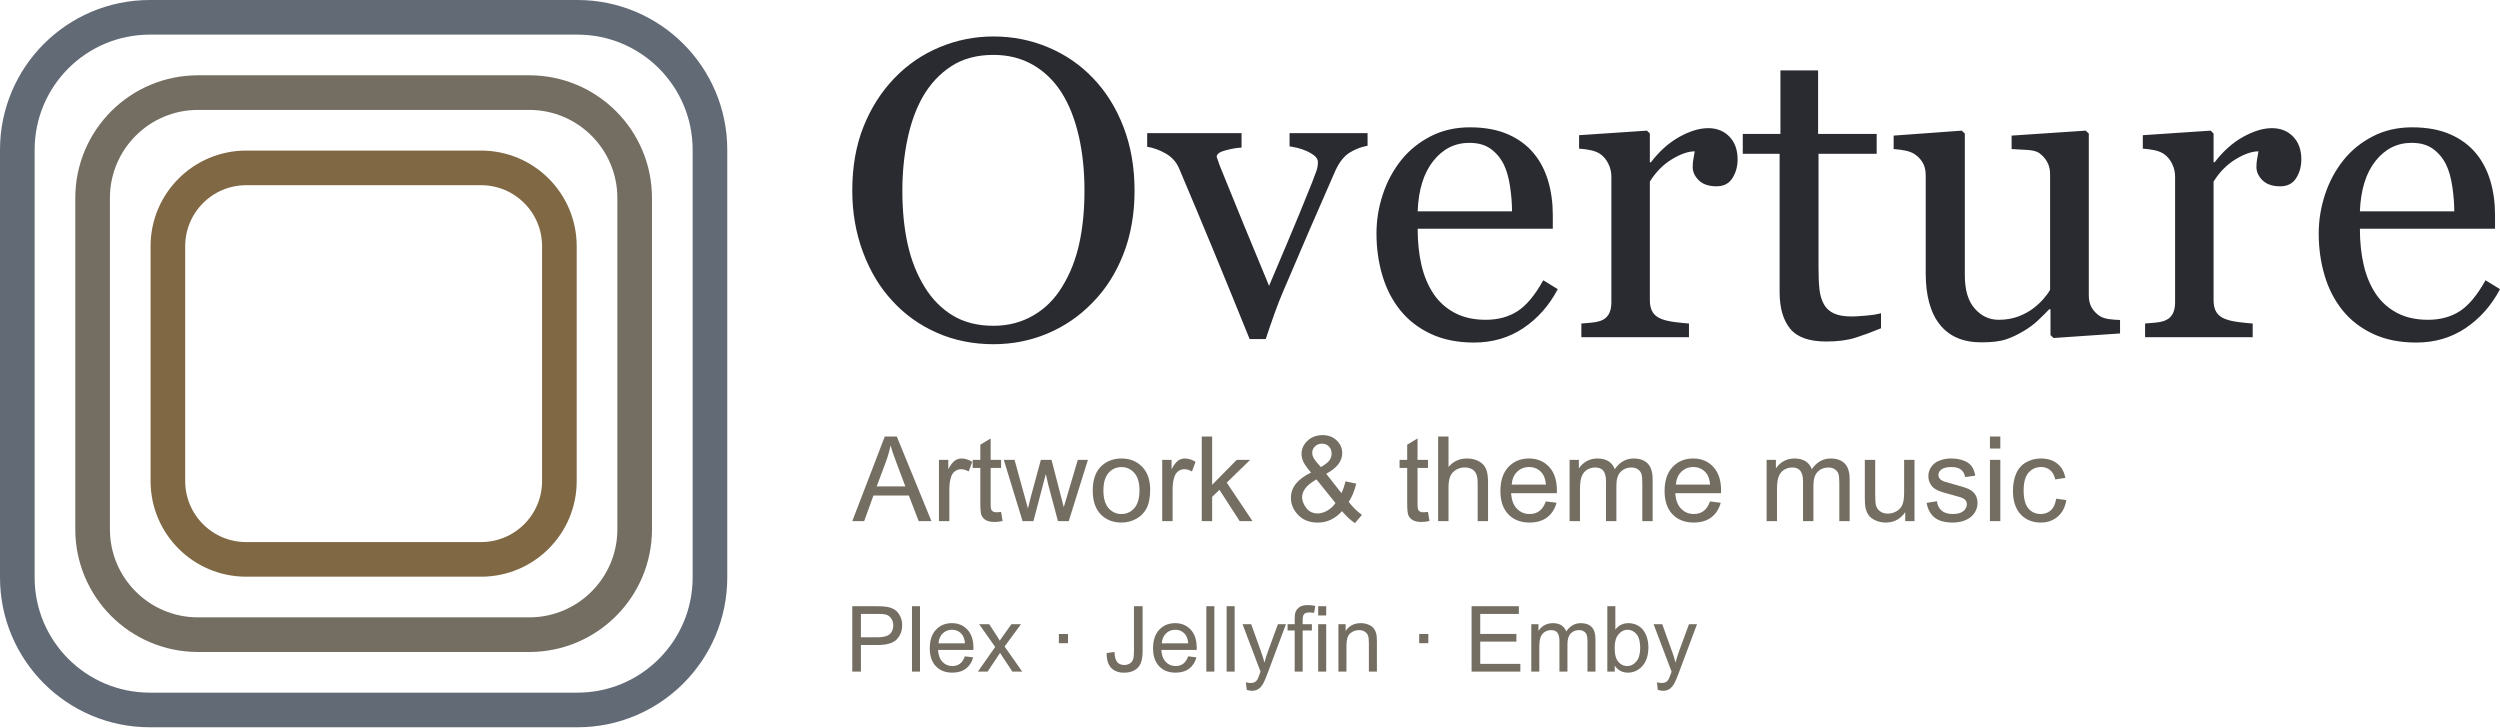
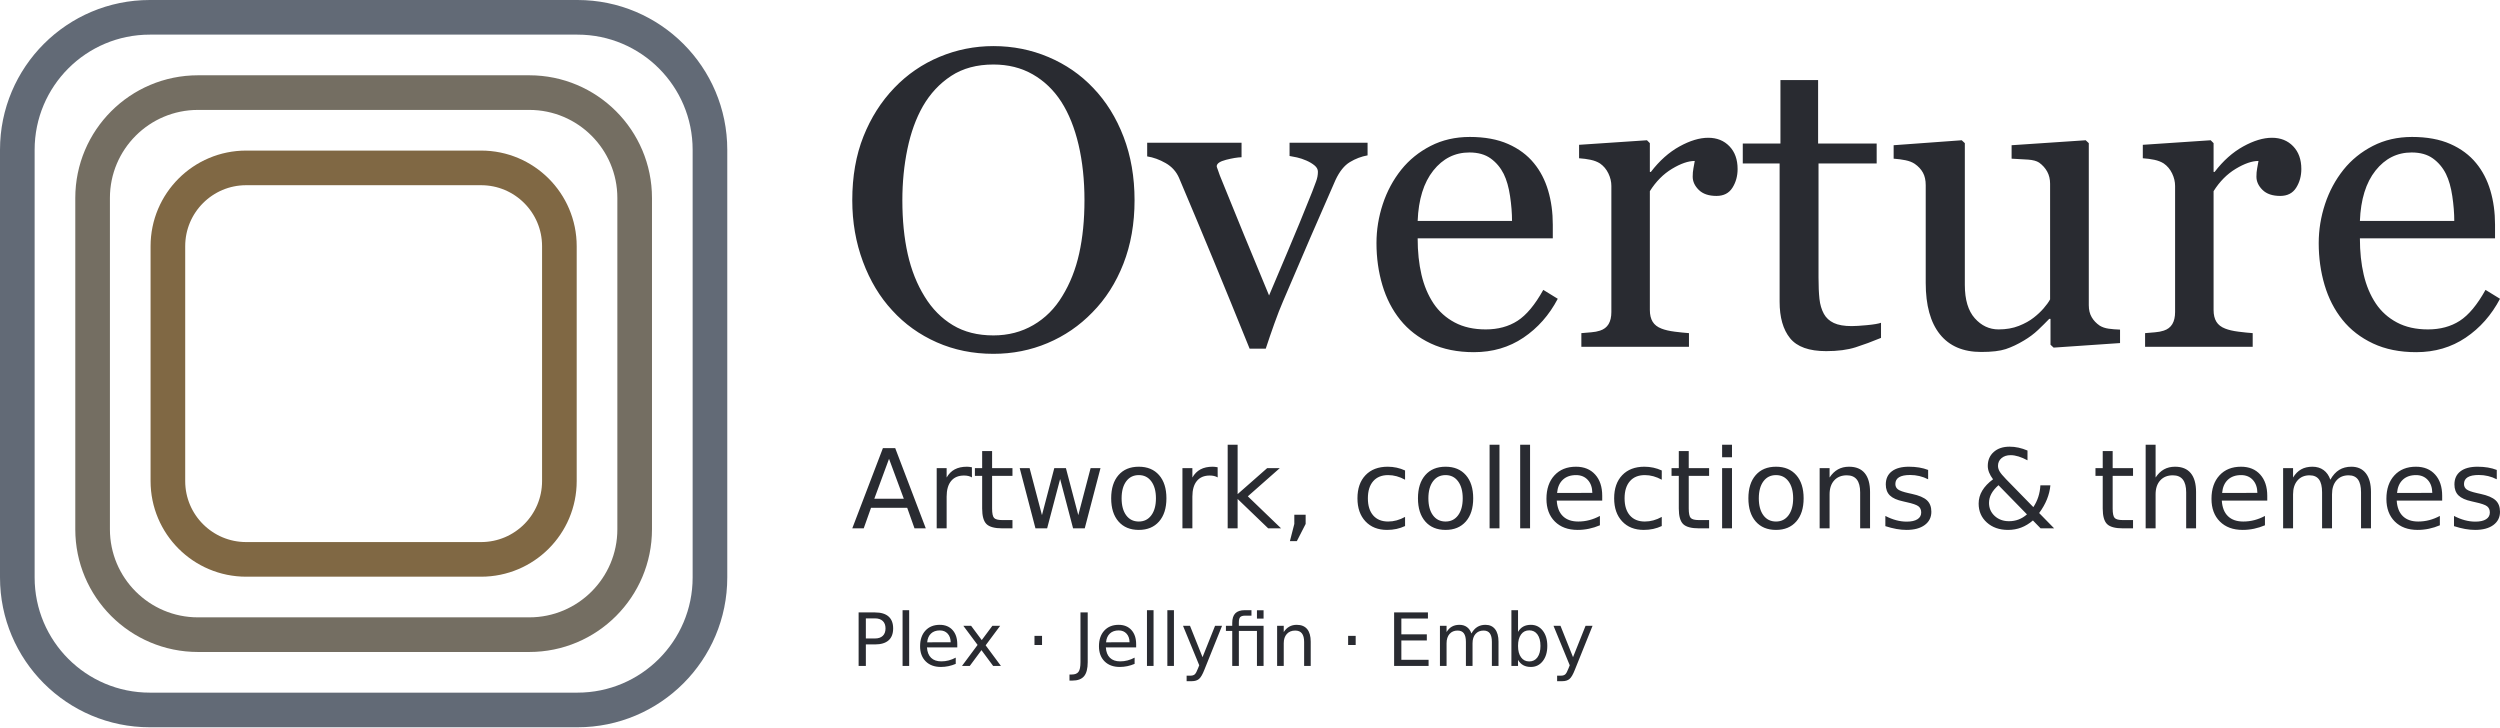
<svg xmlns="http://www.w3.org/2000/svg" width="880" height="256" viewBox="0 0 880 256">
-   <svg x="0" y="0" width="256" height="256" preserveAspectRatio="xMinYMid" viewBox="7.85 7.85 48.3 48.3">
-     <g fill="none" stroke-width="2.3">
-       <rect x="9" y="9" width="46" height="46" rx="8.8" stroke="#626a76" />
-       <rect x="14" y="14" width="36" height="36" rx="7" stroke="#746e62" />
-       <rect x="19" y="19" width="26" height="26" rx="5.2" stroke="#806844" />
+   <svg x="0" y="0" width="256" height="256" preserveAspectRatio="xMidYMid meet" viewBox="0 0 48.3 48.3">
+     <g transform="translate(24.15 24.15)" fill="none" stroke-width="2.3" stroke-linejoin="round" shape-rendering="geometricPrecision">
+       <rect x="-23" y="-23" width="46" height="46" rx="8.8" stroke="#626a76" />
+       <rect x="-18" y="-18" width="36" height="36" rx="7" stroke="#746e62" />
+       <rect x="-13" y="-13" width="26" height="26" rx="5.2" stroke="#806844" />
    </g>
  </svg>
-   <svg x="300" y="12.839" width="580" height="108.322" preserveAspectRatio="xMinYMid" viewBox="5.859 53.579 583.154 108.911">
+   <svg x="300" y="16.225" width="580" height="108.322" preserveAspectRatio="xMidYMid meet" viewBox="5.859 53.579 583.154 108.911">
    <path fill="#292b31" stroke="none" d="M 91.113 68.374 Q 97.998 75.552 101.88 85.696 Q 105.762 95.84 105.762 108.145 Q 105.762 120.522 101.807 130.63 Q 97.852 140.737 90.82 147.842 Q 84.009 154.873 75 158.682 Q 65.991 162.49 55.811 162.49 Q 44.971 162.49 35.779 158.425 Q 26.587 154.36 19.995 147.109 Q 13.403 140.005 9.631 129.861 Q 5.859 119.717 5.859 108.145 Q 5.859 95.474 9.814 85.549 Q 13.77 75.625 20.728 68.374 Q 27.612 61.196 36.731 57.388 Q 45.85 53.579 55.811 53.579 Q 66.138 53.579 75.293 57.461 Q 84.448 61.343 91.113 68.374 Z M 80.2 142.056 Q 84.302 135.391 86.169 126.968 Q 88.037 118.545 88.037 108.145 Q 88.037 97.451 85.95 88.516 Q 83.862 79.58 79.834 73.281 Q 75.806 67.056 69.727 63.577 Q 63.647 60.098 55.811 60.098 Q 47.021 60.098 40.869 64.126 Q 34.717 68.154 30.835 74.893 Q 27.173 81.338 25.378 89.98 Q 23.584 98.623 23.584 108.145 Q 23.584 118.691 25.488 127.188 Q 27.393 135.684 31.494 142.275 Q 35.449 148.721 41.455 152.346 Q 47.461 155.972 55.811 155.972 Q 63.647 155.972 69.946 152.31 Q 76.245 148.647 80.2 142.056 Z M 188.232 92.251 Q 184.937 92.837 181.97 94.631 Q 179.004 96.426 176.88 100.967 Q 172.559 110.781 167.944 121.438 Q 163.33 132.095 158.35 143.813 Q 156.885 147.183 155.237 151.797 Q 153.589 156.411 152.197 160.659 L 146.484 160.659 Q 139.526 143.447 133.667 129.275 Q 127.808 115.103 121.509 100.234 Q 120.044 96.865 116.785 94.998 Q 113.525 93.13 110.229 92.617 L 110.229 87.783 L 143.628 87.783 L 143.628 92.91 Q 141.431 92.983 138.135 93.826 Q 134.839 94.668 134.839 96.133 Q 134.839 96.353 135.205 97.268 Q 135.571 98.184 135.938 99.355 Q 138.94 106.826 144.434 120.229 Q 149.927 133.633 153.369 141.836 Q 156.006 135.537 159.998 126.162 Q 163.989 116.787 168.604 105.215 Q 169.336 103.237 169.995 101.516 Q 170.654 99.795 170.654 98.037 Q 170.654 96.792 169.446 95.803 Q 168.237 94.814 166.553 94.082 Q 164.868 93.35 163.257 92.983 Q 161.646 92.617 160.62 92.471 L 160.62 87.783 L 188.232 87.783 L 188.232 92.251 Z M 255.542 143.008 Q 251.001 151.65 243.384 156.777 Q 235.767 161.904 225.879 161.904 Q 217.163 161.904 210.608 158.828 Q 204.053 155.752 199.805 150.479 Q 195.557 145.205 193.469 138.174 Q 191.382 131.143 191.382 123.306 Q 191.382 116.274 193.616 109.5 Q 195.85 102.725 200.171 97.305 Q 204.346 92.104 210.535 88.918 Q 216.724 85.732 224.414 85.732 Q 232.324 85.732 237.964 88.223 Q 243.604 90.713 247.119 95.034 Q 250.488 99.136 252.136 104.702 Q 253.784 110.269 253.784 116.787 L 253.784 121.621 L 205.957 121.621 Q 205.957 128.726 207.312 134.512 Q 208.667 140.298 211.597 144.692 Q 214.453 148.94 219.067 151.394 Q 223.682 153.848 230.054 153.848 Q 236.572 153.848 241.296 150.808 Q 246.021 147.769 250.415 139.858 L 255.542 143.008 Z M 239.355 115.469 Q 239.355 111.367 238.66 106.68 Q 237.964 101.992 236.426 98.843 Q 234.741 95.474 231.812 93.35 Q 228.882 91.226 224.268 91.226 Q 216.577 91.226 211.487 97.634 Q 206.396 104.043 205.957 115.469 L 239.355 115.469 Z M 319.189 97.085 Q 319.189 100.82 317.358 103.713 Q 315.527 106.606 311.719 106.606 Q 307.617 106.606 305.457 104.482 Q 303.296 102.358 303.296 99.795 Q 303.296 98.184 303.552 96.865 Q 303.809 95.547 304.028 94.229 Q 300.586 94.229 295.972 97.012 Q 291.357 99.795 288.135 104.922 L 288.135 146.963 Q 288.135 149.526 289.124 151.138 Q 290.112 152.749 292.236 153.555 Q 294.067 154.287 296.96 154.653 Q 299.854 155.02 301.978 155.166 L 301.978 160 L 263.892 160 L 263.892 155.166 Q 265.576 155.02 267.371 154.873 Q 269.165 154.727 270.483 154.287 Q 272.534 153.628 273.523 151.98 Q 274.512 150.332 274.512 147.695 L 274.512 103.091 Q 274.512 100.82 273.45 98.623 Q 272.388 96.426 270.483 95.107 Q 269.092 94.229 267.188 93.826 Q 265.283 93.423 263.086 93.276 L 263.086 88.516 L 287.109 86.904 L 288.135 87.93 L 288.135 98.11 L 288.501 98.11 Q 293.042 92.178 298.608 89.102 Q 304.175 86.025 308.789 86.025 Q 313.403 86.025 316.296 89.028 Q 319.189 92.031 319.189 97.085 Z M 369.946 156.851 Q 365.186 158.828 360.938 160.183 Q 356.689 161.538 350.537 161.538 Q 341.455 161.538 337.756 156.96 Q 334.058 152.383 334.058 144.033 L 334.058 95.107 L 321.021 95.107 L 321.021 88.076 L 334.351 88.076 L 334.351 65.591 L 347.681 65.591 L 347.681 88.076 L 368.408 88.076 L 368.408 95.107 L 347.827 95.107 L 347.827 135.464 Q 347.827 140.005 348.157 143.044 Q 348.486 146.084 349.731 148.354 Q 350.903 150.479 353.247 151.577 Q 355.591 152.676 359.546 152.676 Q 361.377 152.676 364.929 152.346 Q 368.481 152.017 369.946 151.504 L 369.946 156.851 Z M 454.541 158.682 L 431.03 160.293 L 429.932 159.268 L 429.932 150.112 L 429.492 150.112 Q 427.734 151.943 425.537 154.031 Q 423.34 156.118 420.483 157.803 Q 417.188 159.78 414.111 160.806 Q 411.035 161.831 405.396 161.831 Q 395.801 161.831 390.784 155.569 Q 385.767 149.307 385.767 137.368 L 385.767 102.798 Q 385.767 100.161 384.778 98.367 Q 383.789 96.572 381.885 95.254 Q 380.566 94.375 378.589 93.972 Q 376.611 93.569 374.414 93.423 L 374.414 88.662 L 398.511 86.904 L 399.609 87.93 L 399.609 138.101 Q 399.609 145.938 403.125 149.893 Q 406.641 153.848 411.548 153.848 Q 415.576 153.848 418.726 152.603 Q 421.875 151.357 423.999 149.673 Q 425.977 148.135 427.478 146.414 Q 428.979 144.692 429.785 143.228 L 429.785 102.285 Q 429.785 99.868 428.76 98 Q 427.734 96.133 425.903 94.814 Q 424.585 93.936 421.985 93.752 Q 419.385 93.569 416.162 93.423 L 416.162 88.662 L 442.383 86.904 L 443.481 87.93 L 443.481 145.278 Q 443.481 147.769 444.507 149.526 Q 445.532 151.284 447.363 152.529 Q 448.682 153.335 450.513 153.591 Q 452.344 153.848 454.541 153.921 L 454.541 158.682 Z M 518.701 97.085 Q 518.701 100.82 516.87 103.713 Q 515.039 106.606 511.231 106.606 Q 507.129 106.606 504.968 104.482 Q 502.808 102.358 502.808 99.795 Q 502.808 98.184 503.064 96.865 Q 503.32 95.547 503.54 94.229 Q 500.098 94.229 495.483 97.012 Q 490.869 99.795 487.646 104.922 L 487.646 146.963 Q 487.646 149.526 488.635 151.138 Q 489.624 152.749 491.748 153.555 Q 493.579 154.287 496.472 154.653 Q 499.365 155.02 501.489 155.166 L 501.489 160 L 463.403 160 L 463.403 155.166 Q 465.088 155.02 466.882 154.873 Q 468.677 154.727 469.995 154.287 Q 472.046 153.628 473.035 151.98 Q 474.023 150.332 474.023 147.695 L 474.023 103.091 Q 474.023 100.82 472.961 98.623 Q 471.899 96.426 469.995 95.107 Q 468.604 94.229 466.699 93.826 Q 464.795 93.423 462.598 93.276 L 462.598 88.516 L 486.621 86.904 L 487.646 87.93 L 487.646 98.11 L 488.013 98.11 Q 492.554 92.178 498.12 89.102 Q 503.687 86.025 508.301 86.025 Q 512.915 86.025 515.808 89.028 Q 518.701 92.031 518.701 97.085 Z M 589.014 143.008 Q 584.473 151.65 576.855 156.777 Q 569.238 161.904 559.351 161.904 Q 550.635 161.904 544.08 158.828 Q 537.524 155.752 533.276 150.479 Q 529.028 145.205 526.941 138.174 Q 524.854 131.143 524.854 123.306 Q 524.854 116.274 527.087 109.5 Q 529.321 102.725 533.643 97.305 Q 537.817 92.104 544.006 88.918 Q 550.195 85.732 557.886 85.732 Q 565.796 85.732 571.436 88.223 Q 577.075 90.713 580.591 95.034 Q 583.96 99.136 585.608 104.702 Q 587.256 110.269 587.256 116.787 L 587.256 121.621 L 539.429 121.621 Q 539.429 128.726 540.784 134.512 Q 542.139 140.298 545.068 144.692 Q 547.925 148.94 552.539 151.394 Q 557.153 153.848 563.525 153.848 Q 570.044 153.848 574.768 150.808 Q 579.492 147.769 583.887 139.858 L 589.014 143.008 Z M 572.827 115.469 Q 572.827 111.367 572.131 106.68 Q 571.436 101.992 569.897 98.843 Q 568.213 95.474 565.283 93.35 Q 562.354 91.226 557.739 91.226 Q 550.049 91.226 544.958 97.634 Q 539.868 104.043 539.429 115.469 L 572.827 115.469 Z" />
  </svg>
-   <svg x="300" y="153.161" width="580" height="90" preserveAspectRatio="xMinYMid" viewBox="-0.064 15.967 451.988 95.188">
-     <path fill="#746e62" stroke="none" d="M -0.064 48 L 12.031 16.504 L 16.521 16.504 L 29.412 48 L 24.664 48 L 20.99 38.461 L 7.82 38.461 L 4.361 48 L -0.064 48 Z M 9.023 35.066 L 19.701 35.066 L 16.414 26.344 Q 14.91 22.369 14.18 19.812 Q 13.578 22.842 12.482 25.828 L 9.023 35.066 Z M 32.205 48 L 32.205 25.184 L 35.686 25.184 L 35.686 28.643 Q 37.018 26.215 38.146 25.441 Q 39.273 24.668 40.627 24.668 Q 42.582 24.668 44.602 25.914 L 43.27 29.502 Q 41.852 28.664 40.434 28.664 Q 39.166 28.664 38.156 29.427 Q 37.146 30.189 36.717 31.543 Q 36.072 33.605 36.072 36.055 L 36.072 48 L 32.205 48 Z M 55.344 44.541 L 55.902 47.957 Q 54.27 48.301 52.98 48.301 Q 50.875 48.301 49.715 47.635 Q 48.555 46.969 48.082 45.884 Q 47.609 44.799 47.609 41.318 L 47.609 28.191 L 44.773 28.191 L 44.773 25.184 L 47.609 25.184 L 47.609 19.533 L 51.455 17.213 L 51.455 25.184 L 55.344 25.184 L 55.344 28.191 L 51.455 28.191 L 51.455 41.533 Q 51.455 43.188 51.659 43.66 Q 51.863 44.133 52.325 44.412 Q 52.787 44.691 53.646 44.691 Q 54.291 44.691 55.344 44.541 Z M 63.336 48 L 56.354 25.184 L 60.35 25.184 L 63.98 38.354 L 65.334 43.252 Q 65.42 42.887 66.516 38.547 L 70.146 25.184 L 74.121 25.184 L 77.537 38.418 L 78.676 42.779 L 79.986 38.375 L 83.896 25.184 L 87.656 25.184 L 80.523 48 L 76.506 48 L 72.875 34.336 L 71.994 30.447 L 67.375 48 L 63.336 48 Z M 89.461 36.592 Q 89.461 30.254 92.984 27.203 Q 95.928 24.668 100.16 24.668 Q 104.865 24.668 107.852 27.751 Q 110.838 30.834 110.838 36.27 Q 110.838 40.674 109.517 43.198 Q 108.195 45.723 105.671 47.119 Q 103.146 48.516 100.16 48.516 Q 95.369 48.516 92.415 45.443 Q 89.461 42.371 89.461 36.592 Z M 93.436 36.592 Q 93.436 40.975 95.348 43.155 Q 97.26 45.336 100.16 45.336 Q 103.039 45.336 104.951 43.145 Q 106.863 40.953 106.863 36.463 Q 106.863 32.23 104.94 30.05 Q 103.018 27.869 100.16 27.869 Q 97.26 27.869 95.348 30.039 Q 93.436 32.209 93.436 36.592 Z M 115.328 48 L 115.328 25.184 L 118.809 25.184 L 118.809 28.643 Q 120.141 26.215 121.269 25.441 Q 122.396 24.668 123.75 24.668 Q 125.705 24.668 127.725 25.914 L 126.393 29.502 Q 124.975 28.664 123.557 28.664 Q 122.289 28.664 121.279 29.427 Q 120.27 30.189 119.84 31.543 Q 119.195 33.605 119.195 36.055 L 119.195 48 L 115.328 48 Z M 130.045 48 L 130.045 16.504 L 133.912 16.504 L 133.912 34.465 L 143.064 25.184 L 148.07 25.184 L 139.348 33.648 L 148.951 48 L 144.182 48 L 136.641 36.334 L 133.912 38.955 L 133.912 48 L 130.045 48 Z M 182.252 44.283 Q 180.34 46.41 178.084 47.474 Q 175.828 48.537 173.207 48.537 Q 168.373 48.537 165.537 45.271 Q 163.238 42.607 163.238 39.32 Q 163.238 36.398 165.118 34.046 Q 166.998 31.693 170.736 29.91 Q 168.609 27.461 167.9 25.936 Q 167.191 24.41 167.191 22.992 Q 167.191 20.156 169.415 18.062 Q 171.639 15.967 175.012 15.967 Q 178.234 15.967 180.286 17.943 Q 182.338 19.92 182.338 22.691 Q 182.338 27.182 176.387 30.361 L 182.037 37.559 Q 183.004 35.668 183.541 33.176 L 187.559 34.035 Q 186.527 38.16 184.766 40.824 Q 186.936 43.703 189.686 45.658 L 187.086 48.73 Q 184.744 47.227 182.252 44.283 Z M 174.389 27.869 Q 176.902 26.387 177.644 25.27 Q 178.385 24.152 178.385 22.799 Q 178.385 21.188 177.364 20.167 Q 176.344 19.146 174.818 19.146 Q 173.25 19.146 172.208 20.156 Q 171.166 21.166 171.166 22.627 Q 171.166 23.357 171.542 24.163 Q 171.918 24.969 172.67 25.871 L 174.389 27.869 Z M 179.824 41.232 L 172.734 32.445 Q 169.598 34.314 168.502 35.915 Q 167.406 37.516 167.406 39.084 Q 167.406 40.996 168.932 43.059 Q 170.457 45.121 173.25 45.121 Q 174.99 45.121 176.849 44.036 Q 178.707 42.951 179.824 41.232 Z M 214.264 44.541 L 214.822 47.957 Q 213.189 48.301 211.9 48.301 Q 209.795 48.301 208.635 47.635 Q 207.475 46.969 207.002 45.884 Q 206.529 44.799 206.529 41.318 L 206.529 28.191 L 203.693 28.191 L 203.693 25.184 L 206.529 25.184 L 206.529 19.533 L 210.375 17.213 L 210.375 25.184 L 214.264 25.184 L 214.264 28.191 L 210.375 28.191 L 210.375 41.533 Q 210.375 43.188 210.579 43.66 Q 210.783 44.133 211.245 44.412 Q 211.707 44.691 212.566 44.691 Q 213.211 44.691 214.264 44.541 Z M 218.045 48 L 218.045 16.504 L 221.912 16.504 L 221.912 27.805 Q 224.619 24.668 228.744 24.668 Q 231.279 24.668 233.148 25.667 Q 235.018 26.666 235.823 28.428 Q 236.629 30.189 236.629 33.541 L 236.629 48 L 232.762 48 L 232.762 33.541 Q 232.762 30.641 231.505 29.319 Q 230.248 27.998 227.949 27.998 Q 226.23 27.998 224.716 28.89 Q 223.201 29.781 222.557 31.307 Q 221.912 32.832 221.912 35.518 L 221.912 48 L 218.045 48 Z M 258.135 40.652 L 262.131 41.146 Q 261.186 44.648 258.629 46.582 Q 256.072 48.516 252.098 48.516 Q 247.092 48.516 244.159 45.433 Q 241.227 42.35 241.227 36.785 Q 241.227 31.027 244.191 27.848 Q 247.156 24.668 251.883 24.668 Q 256.459 24.668 259.359 27.783 Q 262.26 30.898 262.26 36.549 Q 262.26 36.893 262.238 37.58 L 245.223 37.58 Q 245.438 41.34 247.35 43.338 Q 249.262 45.336 252.119 45.336 Q 254.246 45.336 255.75 44.219 Q 257.254 43.102 258.135 40.652 Z M 245.438 34.4 L 258.178 34.4 Q 257.92 31.521 256.717 30.082 Q 254.869 27.848 251.926 27.848 Q 249.262 27.848 247.446 29.631 Q 245.631 31.414 245.438 34.4 Z M 266.986 48 L 266.986 25.184 L 270.445 25.184 L 270.445 28.385 Q 271.52 26.709 273.303 25.688 Q 275.086 24.668 277.363 24.668 Q 279.898 24.668 281.521 25.721 Q 283.143 26.773 283.809 28.664 Q 286.516 24.668 290.855 24.668 Q 294.25 24.668 296.076 26.548 Q 297.902 28.428 297.902 32.338 L 297.902 48 L 294.057 48 L 294.057 33.627 Q 294.057 31.307 293.681 30.286 Q 293.305 29.266 292.316 28.643 Q 291.328 28.02 289.996 28.02 Q 287.59 28.02 286 29.62 Q 284.41 31.221 284.41 34.744 L 284.41 48 L 280.543 48 L 280.543 33.176 Q 280.543 30.598 279.598 29.309 Q 278.652 28.02 276.504 28.02 Q 274.871 28.02 273.485 28.879 Q 272.1 29.738 271.477 31.393 Q 270.854 33.047 270.854 36.162 L 270.854 48 L 266.986 48 Z M 319.258 40.652 L 323.254 41.146 Q 322.309 44.648 319.752 46.582 Q 317.195 48.516 313.221 48.516 Q 308.215 48.516 305.282 45.433 Q 302.35 42.35 302.35 36.785 Q 302.35 31.027 305.314 27.848 Q 308.279 24.668 313.006 24.668 Q 317.582 24.668 320.482 27.783 Q 323.383 30.898 323.383 36.549 Q 323.383 36.893 323.361 37.58 L 306.346 37.58 Q 306.561 41.34 308.473 43.338 Q 310.385 45.336 313.242 45.336 Q 315.369 45.336 316.873 44.219 Q 318.377 43.102 319.258 40.652 Z M 306.561 34.4 L 319.301 34.4 Q 319.043 31.521 317.84 30.082 Q 315.992 27.848 313.049 27.848 Q 310.385 27.848 308.569 29.631 Q 306.754 31.414 306.561 34.4 Z M 340.334 48 L 340.334 25.184 L 343.793 25.184 L 343.793 28.385 Q 344.867 26.709 346.65 25.688 Q 348.434 24.668 350.711 24.668 Q 353.246 24.668 354.868 25.721 Q 356.49 26.773 357.156 28.664 Q 359.863 24.668 364.203 24.668 Q 367.598 24.668 369.424 26.548 Q 371.25 28.428 371.25 32.338 L 371.25 48 L 367.404 48 L 367.404 33.627 Q 367.404 31.307 367.028 30.286 Q 366.652 29.266 365.664 28.643 Q 364.676 28.02 363.344 28.02 Q 360.938 28.02 359.348 29.62 Q 357.758 31.221 357.758 34.744 L 357.758 48 L 353.891 48 L 353.891 33.176 Q 353.891 30.598 352.945 29.309 Q 352 28.02 349.852 28.02 Q 348.219 28.02 346.833 28.879 Q 345.447 29.738 344.824 31.393 Q 344.201 33.047 344.201 36.162 L 344.201 48 L 340.334 48 Z M 391.939 48 L 391.939 44.648 Q 389.275 48.516 384.699 48.516 Q 382.68 48.516 380.929 47.742 Q 379.178 46.969 378.329 45.798 Q 377.48 44.627 377.137 42.93 Q 376.9 41.791 376.9 39.32 L 376.9 25.184 L 380.768 25.184 L 380.768 37.838 Q 380.768 40.867 381.004 41.92 Q 381.369 43.445 382.551 44.315 Q 383.732 45.186 385.473 45.186 Q 387.213 45.186 388.738 44.294 Q 390.264 43.402 390.897 41.866 Q 391.531 40.33 391.531 37.408 L 391.531 25.184 L 395.398 25.184 L 395.398 48 L 391.939 48 Z M 399.91 41.189 L 403.734 40.588 Q 404.057 42.887 405.528 44.111 Q 407 45.336 409.643 45.336 Q 412.307 45.336 413.596 44.251 Q 414.885 43.166 414.885 41.705 Q 414.885 40.395 413.746 39.643 Q 412.951 39.127 409.793 38.332 Q 405.539 37.258 403.896 36.474 Q 402.252 35.689 401.403 34.304 Q 400.555 32.918 400.555 31.242 Q 400.555 29.717 401.253 28.417 Q 401.951 27.117 403.154 26.258 Q 404.057 25.592 405.614 25.13 Q 407.172 24.668 408.955 24.668 Q 411.641 24.668 413.671 25.441 Q 415.701 26.215 416.668 27.536 Q 417.635 28.857 418 31.07 L 414.219 31.586 Q 413.961 29.824 412.726 28.836 Q 411.49 27.848 409.234 27.848 Q 406.57 27.848 405.432 28.729 Q 404.293 29.609 404.293 30.791 Q 404.293 31.543 404.766 32.145 Q 405.238 32.768 406.248 33.176 Q 406.828 33.391 409.664 34.164 Q 413.768 35.26 415.39 35.958 Q 417.012 36.656 417.936 37.988 Q 418.859 39.32 418.859 41.297 Q 418.859 43.23 417.731 44.938 Q 416.604 46.646 414.477 47.581 Q 412.35 48.516 409.664 48.516 Q 405.217 48.516 402.886 46.668 Q 400.555 44.82 399.91 41.189 Z M 423.479 20.951 L 423.479 16.504 L 427.346 16.504 L 427.346 20.951 L 423.479 20.951 Z M 423.479 48 L 423.479 25.184 L 427.346 25.184 L 427.346 48 L 423.479 48 Z M 448.121 39.643 L 451.924 40.137 Q 451.301 44.068 448.733 46.292 Q 446.166 48.516 442.428 48.516 Q 437.744 48.516 434.897 45.454 Q 432.051 42.393 432.051 36.678 Q 432.051 32.982 433.275 30.211 Q 434.5 27.439 437.003 26.054 Q 439.506 24.668 442.449 24.668 Q 446.166 24.668 448.529 26.548 Q 450.893 28.428 451.559 31.887 L 447.799 32.467 Q 447.262 30.168 445.897 29.008 Q 444.533 27.848 442.6 27.848 Q 439.678 27.848 437.852 29.942 Q 436.025 32.037 436.025 36.57 Q 436.025 41.168 437.787 43.252 Q 439.549 45.336 442.385 45.336 Q 444.662 45.336 446.188 43.939 Q 447.713 42.543 448.121 39.643 Z" />
-     <path transform="translate(-2.6875 0)" fill="#746e62" stroke="none" d="M 2.623 104 L 2.623 79.662 L 11.804 79.662 Q 14.228 79.662 15.506 79.895 Q 17.299 80.193 18.511 81.032 Q 19.723 81.87 20.461 83.381 Q 21.2 84.892 21.2 86.701 Q 21.2 89.806 19.225 91.956 Q 17.249 94.105 12.086 94.105 L 5.844 94.105 L 5.844 104 L 2.623 104 Z M 5.844 91.233 L 12.136 91.233 Q 15.257 91.233 16.568 90.071 Q 17.88 88.909 17.88 86.801 Q 17.88 85.273 17.108 84.186 Q 16.336 83.099 15.074 82.75 Q 14.261 82.534 12.069 82.534 L 5.844 82.534 L 5.844 91.233 Z M 24.853 104 L 24.853 79.662 L 27.841 79.662 L 27.841 104 L 24.853 104 Z M 44.542 98.322 L 47.63 98.704 Q 46.899 101.41 44.924 102.904 Q 42.948 104.398 39.877 104.398 Q 36.009 104.398 33.743 102.016 Q 31.477 99.634 31.477 95.334 Q 31.477 90.885 33.768 88.428 Q 36.059 85.971 39.711 85.971 Q 43.247 85.971 45.488 88.378 Q 47.729 90.785 47.729 95.151 Q 47.729 95.417 47.713 95.948 L 34.564 95.948 Q 34.73 98.854 36.208 100.397 Q 37.686 101.941 39.894 101.941 Q 41.537 101.941 42.699 101.078 Q 43.861 100.215 44.542 98.322 Z M 34.73 93.491 L 44.575 93.491 Q 44.376 91.267 43.446 90.154 Q 42.019 88.428 39.744 88.428 Q 37.686 88.428 36.283 89.806 Q 34.88 91.184 34.73 93.491 Z M 49.39 104 L 55.831 94.836 L 49.871 86.369 L 53.606 86.369 L 56.312 90.503 Q 57.076 91.682 57.541 92.479 Q 58.271 91.383 58.886 90.536 L 61.857 86.369 L 65.427 86.369 L 59.334 94.67 L 65.892 104 L 62.223 104 L 58.604 98.521 L 57.641 97.044 L 53.009 104 L 49.39 104 Z M 79.538 93.425 L 79.538 90.021 L 82.941 90.021 L 82.941 93.425 L 79.538 93.425 Z M 97.335 97.094 L 100.24 96.695 Q 100.356 99.484 101.286 100.514 Q 102.216 101.543 103.859 101.543 Q 105.071 101.543 105.951 100.987 Q 106.831 100.431 107.163 99.476 Q 107.495 98.521 107.495 96.43 L 107.495 79.662 L 110.716 79.662 L 110.716 96.247 Q 110.716 99.302 109.977 100.979 Q 109.238 102.655 107.636 103.535 Q 106.034 104.415 103.876 104.415 Q 100.672 104.415 98.97 102.572 Q 97.269 100.729 97.335 97.094 Z M 127.666 98.322 L 130.754 98.704 Q 130.023 101.41 128.048 102.904 Q 126.072 104.398 123.001 104.398 Q 119.133 104.398 116.867 102.016 Q 114.601 99.634 114.601 95.334 Q 114.601 90.885 116.892 88.428 Q 119.183 85.971 122.835 85.971 Q 126.371 85.971 128.612 88.378 Q 130.854 90.785 130.854 95.151 Q 130.854 95.417 130.837 95.948 L 117.688 95.948 Q 117.854 98.854 119.332 100.397 Q 120.81 101.941 123.018 101.941 Q 124.661 101.941 125.823 101.078 Q 126.985 100.215 127.666 98.322 Z M 117.854 93.491 L 127.699 93.491 Q 127.5 91.267 126.57 90.154 Q 125.143 88.428 122.868 88.428 Q 120.81 88.428 119.407 89.806 Q 118.004 91.184 117.854 93.491 Z M 134.439 104 L 134.439 79.662 L 137.428 79.662 L 137.428 104 L 134.439 104 Z M 141.993 104 L 141.993 79.662 L 144.981 79.662 L 144.981 104 L 141.993 104 Z M 149.48 110.79 L 149.148 107.984 Q 150.128 108.25 150.858 108.25 Q 151.854 108.25 152.452 107.918 Q 153.05 107.586 153.432 106.988 Q 153.714 106.54 154.345 104.764 Q 154.428 104.515 154.61 104.033 L 147.92 86.369 L 151.141 86.369 L 154.81 96.579 Q 155.523 98.521 156.088 100.663 Q 156.603 98.604 157.316 96.646 L 161.085 86.369 L 164.073 86.369 L 157.366 104.299 Q 156.287 107.204 155.689 108.3 Q 154.893 109.777 153.863 110.466 Q 152.834 111.155 151.406 111.155 Q 150.543 111.155 149.48 110.79 Z M 167.327 104 L 167.327 88.693 L 164.688 88.693 L 164.688 86.369 L 167.327 86.369 L 167.327 84.493 Q 167.327 82.717 167.643 81.854 Q 168.074 80.691 169.162 79.969 Q 170.249 79.247 172.208 79.247 Q 173.47 79.247 174.997 79.546 L 174.549 82.152 Q 173.619 81.986 172.789 81.986 Q 171.428 81.986 170.863 82.567 Q 170.299 83.148 170.299 84.742 L 170.299 86.369 L 173.735 86.369 L 173.735 88.693 L 170.299 88.693 L 170.299 104 L 167.327 104 Z M 176.076 83.099 L 176.076 79.662 L 179.064 79.662 L 179.064 83.099 L 176.076 83.099 Z M 176.076 104 L 176.076 86.369 L 179.064 86.369 L 179.064 104 L 176.076 104 Z M 183.613 104 L 183.613 86.369 L 186.303 86.369 L 186.303 88.876 Q 188.245 85.971 191.914 85.971 Q 193.508 85.971 194.844 86.543 Q 196.181 87.116 196.845 88.046 Q 197.509 88.976 197.774 90.254 Q 197.94 91.084 197.94 93.159 L 197.94 104 L 194.952 104 L 194.952 93.275 Q 194.952 91.449 194.604 90.544 Q 194.255 89.64 193.367 89.1 Q 192.479 88.561 191.283 88.561 Q 189.374 88.561 187.988 89.772 Q 186.602 90.984 186.602 94.371 L 186.602 104 L 183.613 104 Z M 213.679 93.425 L 213.679 90.021 L 217.082 90.021 L 217.082 93.425 L 213.679 93.425 Z M 233.186 104 L 233.186 79.662 L 250.783 79.662 L 250.783 82.534 L 236.406 82.534 L 236.406 89.988 L 249.87 89.988 L 249.87 92.844 L 236.406 92.844 L 236.406 101.128 L 251.348 101.128 L 251.348 104 L 233.186 104 Z M 255.415 104 L 255.415 86.369 L 258.088 86.369 L 258.088 88.843 Q 258.918 87.548 260.296 86.759 Q 261.674 85.971 263.434 85.971 Q 265.393 85.971 266.646 86.784 Q 267.899 87.598 268.414 89.059 Q 270.506 85.971 273.859 85.971 Q 276.482 85.971 277.894 87.423 Q 279.305 88.876 279.305 91.897 L 279.305 104 L 276.333 104 L 276.333 92.894 Q 276.333 91.101 276.042 90.312 Q 275.752 89.523 274.988 89.042 Q 274.225 88.561 273.195 88.561 Q 271.336 88.561 270.107 89.797 Q 268.879 91.034 268.879 93.757 L 268.879 104 L 265.891 104 L 265.891 92.545 Q 265.891 90.553 265.16 89.557 Q 264.43 88.561 262.77 88.561 Q 261.508 88.561 260.437 89.225 Q 259.366 89.889 258.885 91.167 Q 258.403 92.445 258.403 94.853 L 258.403 104 L 255.415 104 Z M 286.493 104 L 283.721 104 L 283.721 79.662 L 286.709 79.662 L 286.709 88.345 Q 288.602 85.971 291.54 85.971 Q 293.167 85.971 294.62 86.626 Q 296.072 87.282 297.01 88.469 Q 297.948 89.656 298.479 91.333 Q 299.011 93.01 299.011 94.919 Q 299.011 99.451 296.77 101.925 Q 294.528 104.398 291.391 104.398 Q 288.27 104.398 286.493 101.792 L 286.493 104 Z M 286.46 95.052 Q 286.46 98.223 287.323 99.634 Q 288.734 101.941 291.142 101.941 Q 293.101 101.941 294.528 100.24 Q 295.956 98.538 295.956 95.168 Q 295.956 91.715 294.586 90.071 Q 293.217 88.428 291.274 88.428 Q 289.315 88.428 287.888 90.129 Q 286.46 91.831 286.46 95.052 Z M 302.514 110.79 L 302.182 107.984 Q 303.161 108.25 303.892 108.25 Q 304.888 108.25 305.485 107.918 Q 306.083 107.586 306.465 106.988 Q 306.747 106.54 307.378 104.764 Q 307.461 104.515 307.644 104.033 L 300.953 86.369 L 304.174 86.369 L 307.843 96.579 Q 308.557 98.521 309.121 100.663 Q 309.636 98.604 310.35 96.646 L 314.118 86.369 L 317.106 86.369 L 310.399 104.299 Q 309.32 107.204 308.723 108.3 Q 307.926 109.777 306.896 110.466 Q 305.867 111.155 304.439 111.155 Q 303.576 111.155 302.514 110.79 Z" />
+   <svg x="300" y="156.547" width="580" height="83.227" preserveAspectRatio="xMidYMid meet" viewBox="0.375 13.531 718.664 103.125">
+     <defs />
+     <g>
+       <g>
+         <path fill="#292b31" stroke="none" d="M 16.406 19.672 L 9.984 37.086 L 22.852 37.086 L 16.406 19.672 Z M 13.734 15.008 L 19.102 15.008 L 32.438 50 L 27.516 50 L 24.328 41.023 L 8.555 41.023 L 5.367 50 L 0.375 50 L 13.734 15.008 Z M 52.57 27.781 Q 51.844 27.359 50.988 27.16 Q 50.133 26.961 49.102 26.961 Q 45.445 26.961 43.488 29.34 Q 41.531 31.719 41.531 36.172 L 41.531 50 L 37.195 50 L 37.195 23.75 L 41.531 23.75 L 41.531 27.828 Q 42.891 25.437 45.07 24.277 Q 47.25 23.117 50.367 23.117 Q 50.812 23.117 51.352 23.176 Q 51.891 23.234 52.547 23.352 L 52.57 27.781 Z M 61.359 16.297 L 61.359 23.75 L 70.242 23.75 L 70.242 27.102 L 61.359 27.102 L 61.359 41.352 Q 61.359 44.562 62.238 45.477 Q 63.117 46.391 65.812 46.391 L 70.242 46.391 L 70.242 50 L 65.812 50 Q 60.82 50 58.922 48.137 Q 57.023 46.273 57.023 41.352 L 57.023 27.102 L 53.859 27.102 L 53.859 23.75 L 57.023 23.75 L 57.023 16.297 L 61.359 16.297 Z M 73.406 23.75 L 77.719 23.75 L 83.109 44.234 L 88.477 23.75 L 93.562 23.75 L 98.953 44.234 L 104.32 23.75 L 108.633 23.75 L 101.766 50 L 96.68 50 L 91.031 28.484 L 85.359 50 L 80.273 50 L 73.406 23.75 Z M 125.344 26.773 Q 121.875 26.773 119.859 29.48 Q 117.844 32.188 117.844 36.898 Q 117.844 41.609 119.848 44.316 Q 121.852 47.023 125.344 47.023 Q 128.789 47.023 130.805 44.305 Q 132.82 41.586 132.82 36.898 Q 132.82 32.234 130.805 29.504 Q 128.789 26.773 125.344 26.773 Z M 125.344 23.117 Q 130.969 23.117 134.18 26.773 Q 137.391 30.43 137.391 36.898 Q 137.391 43.344 134.18 47.012 Q 130.969 50.68 125.344 50.68 Q 119.695 50.68 116.496 47.012 Q 113.297 43.344 113.297 36.898 Q 113.297 30.43 116.496 26.773 Q 119.695 23.117 125.344 23.117 Z M 159.75 27.781 Q 159.023 27.359 158.168 27.16 Q 157.312 26.961 156.281 26.961 Q 152.625 26.961 150.668 29.34 Q 148.711 31.719 148.711 36.172 L 148.711 50 L 144.375 50 L 144.375 23.75 L 148.711 23.75 L 148.711 27.828 Q 150.07 25.437 152.25 24.277 Q 154.43 23.117 157.547 23.117 Q 157.992 23.117 158.531 23.176 Q 159.07 23.234 159.727 23.352 L 159.75 27.781 Z M 164.109 13.531 L 168.445 13.531 L 168.445 35.07 L 181.312 23.75 L 186.82 23.75 L 172.898 36.031 L 187.406 50 L 181.781 50 L 168.445 37.18 L 168.445 50 L 164.109 50 L 164.109 13.531 Z M 193.172 44.047 L 198.117 44.047 L 198.117 48.078 L 194.273 55.578 L 191.25 55.578 L 193.172 48.078 L 193.172 44.047 Z M 241.477 24.758 L 241.477 28.789 Q 239.648 27.781 237.809 27.277 Q 235.969 26.773 234.094 26.773 Q 229.898 26.773 227.578 29.434 Q 225.258 32.094 225.258 36.898 Q 225.258 41.703 227.578 44.363 Q 229.898 47.023 234.094 47.023 Q 235.969 47.023 237.809 46.52 Q 239.648 46.016 241.477 45.008 L 241.477 48.992 Q 239.672 49.836 237.738 50.258 Q 235.805 50.68 233.625 50.68 Q 227.695 50.68 224.203 46.953 Q 220.711 43.227 220.711 36.898 Q 220.711 30.477 224.238 26.797 Q 227.766 23.117 233.906 23.117 Q 235.898 23.117 237.797 23.527 Q 239.695 23.938 241.477 24.758 Z M 259.148 26.773 Q 255.68 26.773 253.664 29.48 Q 251.648 32.188 251.648 36.898 Q 251.648 41.609 253.652 44.316 Q 255.656 47.023 259.148 47.023 Q 262.594 47.023 264.609 44.305 Q 266.625 41.586 266.625 36.898 Q 266.625 32.234 264.609 29.504 Q 262.594 26.773 259.148 26.773 Z M 259.148 23.117 Q 264.773 23.117 267.984 26.773 Q 271.195 30.43 271.195 36.898 Q 271.195 43.344 267.984 47.012 Q 264.773 50.68 259.148 50.68 Q 253.5 50.68 250.301 47.012 Q 247.102 43.344 247.102 36.898 Q 247.102 30.43 250.301 26.773 Q 253.5 23.117 259.148 23.117 Z M 278.344 13.531 L 282.656 13.531 L 282.656 50 L 278.344 50 L 278.344 13.531 Z M 291.68 13.531 L 295.992 13.531 L 295.992 50 L 291.68 50 L 291.68 13.531 Z M 327.469 35.797 L 327.469 37.906 L 307.641 37.906 Q 307.922 42.359 310.324 44.691 Q 312.727 47.023 317.016 47.023 Q 319.5 47.023 321.832 46.414 Q 324.164 45.805 326.461 44.586 L 326.461 48.664 Q 324.141 49.648 321.703 50.164 Q 319.266 50.68 316.758 50.68 Q 310.477 50.68 306.809 47.023 Q 303.141 43.367 303.141 37.133 Q 303.141 30.688 306.621 26.902 Q 310.102 23.117 316.008 23.117 Q 321.305 23.117 324.387 26.527 Q 327.469 29.938 327.469 35.797 Z M 323.156 34.531 Q 323.109 30.992 321.176 28.883 Q 319.242 26.773 316.055 26.773 Q 312.445 26.773 310.277 28.812 Q 308.109 30.852 307.781 34.555 L 323.156 34.531 Z M 353.438 24.758 L 353.438 28.789 Q 351.609 27.781 349.77 27.277 Q 347.93 26.773 346.055 26.773 Q 341.859 26.773 339.539 29.434 Q 337.219 32.094 337.219 36.898 Q 337.219 41.703 339.539 44.363 Q 341.859 47.023 346.055 47.023 Q 347.93 47.023 349.77 46.52 Q 351.609 46.016 353.438 45.008 L 353.438 48.992 Q 351.633 49.836 349.699 50.258 Q 347.766 50.68 345.586 50.68 Q 339.656 50.68 336.164 46.953 Q 332.672 43.227 332.672 36.898 Q 332.672 30.477 336.199 26.797 Q 339.727 23.117 345.867 23.117 Q 347.859 23.117 349.758 23.527 Q 351.656 23.938 353.438 24.758 Z M 365.203 16.297 L 365.203 23.75 L 374.086 23.75 L 374.086 27.102 L 365.203 27.102 L 365.203 41.352 Q 365.203 44.562 366.082 45.477 Q 366.961 46.391 369.656 46.391 L 374.086 46.391 L 374.086 50 L 369.656 50 Q 364.664 50 362.766 48.137 Q 360.867 46.273 360.867 41.352 L 360.867 27.102 L 357.703 27.102 L 357.703 23.75 L 360.867 23.75 L 360.867 16.297 L 365.203 16.297 Z M 379.758 23.75 L 384.07 23.75 L 384.07 50 L 379.758 50 L 379.758 23.75 Z M 379.758 13.531 L 384.07 13.531 L 384.07 18.992 L 379.758 18.992 L 379.758 13.531 Z M 403.266 26.773 Q 399.797 26.773 397.781 29.48 Q 395.766 32.188 395.766 36.898 Q 395.766 41.609 397.77 44.316 Q 399.773 47.023 403.266 47.023 Q 406.711 47.023 408.727 44.305 Q 410.742 41.586 410.742 36.898 Q 410.742 32.234 408.727 29.504 Q 406.711 26.773 403.266 26.773 Z M 403.266 23.117 Q 408.891 23.117 412.102 26.773 Q 415.312 30.43 415.312 36.898 Q 415.312 43.344 412.102 47.012 Q 408.891 50.68 403.266 50.68 Q 397.617 50.68 394.418 47.012 Q 391.219 43.344 391.219 36.898 Q 391.219 30.43 394.418 26.773 Q 397.617 23.117 403.266 23.117 Z M 444.281 34.156 L 444.281 50 L 439.969 50 L 439.969 34.297 Q 439.969 30.57 438.516 28.719 Q 437.062 26.867 434.156 26.867 Q 430.664 26.867 428.648 29.094 Q 426.633 31.32 426.633 35.164 L 426.633 50 L 422.297 50 L 422.297 23.75 L 426.633 23.75 L 426.633 27.828 Q 428.18 25.461 430.277 24.289 Q 432.375 23.117 435.117 23.117 Q 439.641 23.117 441.961 25.918 Q 444.281 28.719 444.281 34.156 Z M 469.617 24.523 L 469.617 28.602 Q 467.789 27.664 465.82 27.195 Q 463.852 26.727 461.742 26.727 Q 458.531 26.727 456.926 27.711 Q 455.32 28.695 455.32 30.664 Q 455.32 32.164 456.469 33.02 Q 457.617 33.875 461.086 34.648 L 462.562 34.977 Q 467.156 35.961 469.09 37.754 Q 471.023 39.547 471.023 42.758 Q 471.023 46.414 468.129 48.547 Q 465.234 50.68 460.172 50.68 Q 458.063 50.68 455.777 50.27 Q 453.492 49.859 450.961 49.039 L 450.961 44.586 Q 453.352 45.828 455.672 46.449 Q 457.992 47.07 460.266 47.07 Q 463.312 47.07 464.953 46.027 Q 466.594 44.984 466.594 43.086 Q 466.594 41.328 465.41 40.391 Q 464.227 39.453 460.219 38.586 L 458.719 38.234 Q 454.711 37.391 452.93 35.645 Q 451.148 33.898 451.148 30.852 Q 451.148 27.148 453.773 25.133 Q 456.398 23.117 461.227 23.117 Q 463.617 23.117 465.727 23.469 Q 467.836 23.82 469.617 24.523 Z M 500.297 31.18 Q 498.164 33.078 497.168 34.965 Q 496.172 36.852 496.172 38.914 Q 496.172 42.336 498.656 44.609 Q 501.141 46.883 504.891 46.883 Q 507.117 46.883 509.062 46.145 Q 511.008 45.406 512.719 43.906 L 500.297 31.18 Z M 503.602 28.555 L 515.508 40.742 Q 516.891 38.656 517.664 36.277 Q 518.438 33.898 518.578 31.227 L 522.938 31.227 Q 522.656 34.32 521.438 37.344 Q 520.219 40.367 518.039 43.32 L 524.578 50 L 518.672 50 L 515.32 46.555 Q 512.883 48.641 510.211 49.66 Q 507.539 50.68 504.469 50.68 Q 498.82 50.68 495.234 47.457 Q 491.648 44.234 491.648 39.195 Q 491.648 36.195 493.219 33.559 Q 494.789 30.922 497.93 28.602 Q 496.805 27.125 496.219 25.66 Q 495.633 24.195 495.633 22.789 Q 495.633 18.992 498.234 16.684 Q 500.836 14.375 505.148 14.375 Q 507.094 14.375 509.027 14.797 Q 510.961 15.219 512.953 16.062 L 512.953 20.328 Q 510.914 19.227 509.062 18.652 Q 507.211 18.078 505.617 18.078 Q 503.156 18.078 501.621 19.379 Q 500.086 20.68 500.086 22.742 Q 500.086 23.938 500.777 25.145 Q 501.469 26.352 503.602 28.555 Z M 550.102 16.297 L 550.102 23.75 L 558.984 23.75 L 558.984 27.102 L 550.102 27.102 L 550.102 41.352 Q 550.102 44.562 550.98 45.477 Q 551.859 46.391 554.555 46.391 L 558.984 46.391 L 558.984 50 L 554.555 50 Q 549.562 50 547.664 48.137 Q 545.766 46.273 545.766 41.352 L 545.766 27.102 L 542.602 27.102 L 542.602 23.75 L 545.766 23.75 L 545.766 16.297 L 550.102 16.297 Z M 586.477 34.156 L 586.477 50 L 582.164 50 L 582.164 34.297 Q 582.164 30.57 580.711 28.719 Q 579.258 26.867 576.352 26.867 Q 572.859 26.867 570.844 29.094 Q 568.828 31.32 568.828 35.164 L 568.828 50 L 564.492 50 L 564.492 13.531 L 568.828 13.531 L 568.828 27.828 Q 570.375 25.461 572.473 24.289 Q 574.57 23.117 577.312 23.117 Q 581.836 23.117 584.156 25.918 Q 586.477 28.719 586.477 34.156 Z M 617.531 35.797 L 617.531 37.906 L 597.703 37.906 Q 597.984 42.359 600.387 44.691 Q 602.789 47.023 607.078 47.023 Q 609.562 47.023 611.895 46.414 Q 614.227 45.805 616.523 44.586 L 616.523 48.664 Q 614.203 49.648 611.766 50.164 Q 609.328 50.68 606.82 50.68 Q 600.539 50.68 596.871 47.023 Q 593.203 43.367 593.203 37.133 Q 593.203 30.688 596.684 26.902 Q 600.164 23.117 606.07 23.117 Q 611.367 23.117 614.449 26.527 Q 617.531 29.938 617.531 35.797 Z M 613.219 34.531 Q 613.172 30.992 611.238 28.883 Q 609.305 26.773 606.117 26.773 Q 602.508 26.773 600.34 28.812 Q 598.172 30.852 597.844 34.555 L 613.219 34.531 Z M 645.047 28.789 Q 646.664 25.883 648.914 24.5 Q 651.164 23.117 654.211 23.117 Q 658.312 23.117 660.539 25.988 Q 662.766 28.859 662.766 34.156 L 662.766 50 L 658.43 50 L 658.43 34.297 Q 658.43 30.523 657.094 28.695 Q 655.758 26.867 653.016 26.867 Q 649.664 26.867 647.719 29.094 Q 645.773 31.32 645.773 35.164 L 645.773 50 L 641.438 50 L 641.438 34.297 Q 641.438 30.5 640.102 28.684 Q 638.766 26.867 635.977 26.867 Q 632.672 26.867 630.727 29.105 Q 628.781 31.344 628.781 35.164 L 628.781 50 L 624.445 50 L 624.445 23.75 L 628.781 23.75 L 628.781 27.828 Q 630.258 25.414 632.32 24.266 Q 634.383 23.117 637.219 23.117 Q 640.078 23.117 642.082 24.57 Q 644.086 26.023 645.047 28.789 Z M 693.82 35.797 L 693.82 37.906 L 673.992 37.906 Q 674.273 42.359 676.676 44.691 Q 679.078 47.023 683.367 47.023 Q 685.852 47.023 688.184 46.414 Q 690.516 45.805 692.812 44.586 L 692.812 48.664 Q 690.492 49.648 688.055 50.164 Q 685.617 50.68 683.109 50.68 Q 676.828 50.68 673.16 47.023 Q 669.492 43.367 669.492 37.133 Q 669.492 30.688 672.973 26.902 Q 676.453 23.117 682.359 23.117 Q 687.656 23.117 690.738 26.527 Q 693.82 29.938 693.82 35.797 Z M 689.508 34.531 Q 689.461 30.992 687.527 28.883 Q 685.594 26.773 682.406 26.773 Q 678.797 26.773 676.629 28.812 Q 674.461 30.852 674.133 34.555 L 689.508 34.531 Z M 717.633 24.523 L 717.633 28.602 Q 715.805 27.664 713.836 27.195 Q 711.867 26.727 709.758 26.727 Q 706.547 26.727 704.941 27.711 Q 703.336 28.695 703.336 30.664 Q 703.336 32.164 704.484 33.02 Q 705.633 33.875 709.102 34.648 L 710.578 34.977 Q 715.172 35.961 717.105 37.754 Q 719.039 39.547 719.039 42.758 Q 719.039 46.414 716.145 48.547 Q 713.25 50.68 708.188 50.68 Q 706.078 50.68 703.793 50.27 Q 701.508 49.859 698.977 49.039 L 698.977 44.586 Q 701.367 45.828 703.688 46.449 Q 706.008 47.07 708.281 47.07 Q 711.328 47.07 712.969 46.027 Q 714.609 44.984 714.609 43.086 Q 714.609 41.328 713.426 40.391 Q 712.242 39.453 708.234 38.586 L 706.734 38.234 Q 702.727 37.391 700.945 35.645 Q 699.164 33.898 699.164 30.852 Q 699.164 27.148 701.789 25.133 Q 704.414 23.117 709.242 23.117 Q 711.633 23.117 713.742 23.469 Q 715.851 23.82 717.633 24.523 Z" />
+       </g>
+       <g>
+         <path fill="#292b31" stroke="none" d="M 6.297 89.266 L 6.297 98.031 L 10.266 98.031 Q 12.469 98.031 13.672 96.891 Q 14.875 95.75 14.875 93.641 Q 14.875 91.547 13.672 90.406 Q 12.469 89.266 10.266 89.266 L 6.297 89.266 Z M 3.141 86.672 L 10.266 86.672 Q 14.187 86.672 16.195 88.445 Q 18.203 90.219 18.203 93.641 Q 18.203 97.094 16.195 98.859 Q 14.187 100.625 10.266 100.625 L 6.297 100.625 L 6.297 110 L 3.141 110 L 3.141 86.672 Z M 22.312 85.688 L 25.188 85.688 L 25.188 110 L 22.312 110 L 22.312 85.688 Z M 46.172 100.531 L 46.172 101.938 L 32.953 101.938 Q 33.141 104.906 34.742 106.461 Q 36.344 108.016 39.203 108.016 Q 40.859 108.016 42.414 107.609 Q 43.969 107.203 45.5 106.391 L 45.5 109.109 Q 43.953 109.766 42.328 110.109 Q 40.703 110.453 39.031 110.453 Q 34.844 110.453 32.398 108.016 Q 29.953 105.578 29.953 101.422 Q 29.953 97.125 32.273 94.602 Q 34.594 92.078 38.531 92.078 Q 42.062 92.078 44.117 94.352 Q 46.172 96.625 46.172 100.531 Z M 43.297 99.687 Q 43.266 97.328 41.977 95.922 Q 40.688 94.516 38.562 94.516 Q 36.156 94.516 34.711 95.875 Q 33.266 97.234 33.047 99.703 L 43.297 99.687 Z M 64.875 92.5 L 58.547 101.016 L 65.203 110 L 61.812 110 L 56.719 103.125 L 51.625 110 L 48.234 110 L 55.031 100.844 L 48.812 92.5 L 52.203 92.5 L 56.844 98.734 L 61.484 92.5 L 64.875 92.5 Z M 79.844 96.906 L 83.141 96.906 L 83.141 100.875 L 79.844 100.875 L 79.844 96.906 Z M 99.906 86.672 L 103.062 86.672 L 103.062 108.375 Q 103.062 112.594 101.461 114.5 Q 99.859 116.406 96.313 116.406 L 95.109 116.406 L 95.109 113.75 L 96.094 113.75 Q 98.188 113.75 99.047 112.578 Q 99.906 111.406 99.906 108.375 L 99.906 86.672 Z M 124.188 100.531 L 124.188 101.938 L 110.969 101.938 Q 111.156 104.906 112.758 106.461 Q 114.359 108.016 117.219 108.016 Q 118.875 108.016 120.43 107.609 Q 121.984 107.203 123.516 106.391 L 123.516 109.109 Q 121.969 109.766 120.344 110.109 Q 118.719 110.453 117.047 110.453 Q 112.859 110.453 110.414 108.016 Q 107.969 105.578 107.969 101.422 Q 107.969 97.125 110.289 94.602 Q 112.609 92.078 116.547 92.078 Q 120.078 92.078 122.133 94.352 Q 124.188 96.625 124.188 100.531 Z M 121.312 99.687 Q 121.281 97.328 119.992 95.922 Q 118.703 94.516 116.578 94.516 Q 114.172 94.516 112.727 95.875 Q 111.281 97.234 111.062 99.703 L 121.312 99.687 Z M 128.906 85.688 L 131.781 85.688 L 131.781 110 L 128.906 110 L 128.906 85.688 Z M 137.797 85.688 L 140.672 85.688 L 140.672 110 L 137.797 110 L 137.797 85.688 Z M 153.969 111.625 Q 152.75 114.75 151.594 115.703 Q 150.438 116.656 148.5 116.656 L 146.203 116.656 L 146.203 114.25 L 147.891 114.25 Q 149.078 114.25 149.734 113.688 Q 150.391 113.125 151.188 111.031 L 151.703 109.719 L 144.625 92.5 L 147.672 92.5 L 153.141 106.188 L 158.609 92.5 L 161.656 92.5 L 153.969 111.625 Z M 179.766 92.5 L 179.766 110 L 176.875 110 L 176.875 94.734 L 168.984 94.734 L 168.984 110 L 166.094 110 L 166.094 94.734 L 163.344 94.734 L 163.344 92.5 L 166.094 92.5 L 166.094 91.281 Q 166.094 88.422 167.445 87.055 Q 168.797 85.688 171.594 85.688 L 174.484 85.688 L 174.484 88.078 L 171.734 88.078 Q 170.188 88.078 169.586 88.703 Q 168.984 89.328 168.984 90.953 L 168.984 92.5 L 179.766 92.5 Z M 176.875 85.719 L 179.766 85.719 L 179.766 89.359 L 176.875 89.359 L 176.875 85.719 Z M 200.328 99.438 L 200.328 110 L 197.453 110 L 197.453 99.531 Q 197.453 97.047 196.484 95.812 Q 195.516 94.578 193.578 94.578 Q 191.25 94.578 189.906 96.063 Q 188.562 97.547 188.562 100.109 L 188.562 110 L 185.672 110 L 185.672 92.5 L 188.562 92.5 L 188.562 95.219 Q 189.594 93.641 190.992 92.859 Q 192.391 92.078 194.219 92.078 Q 197.234 92.078 198.781 93.945 Q 200.328 95.812 200.328 99.438 Z M 216.641 96.906 L 219.938 96.906 L 219.938 100.875 L 216.641 100.875 L 216.641 96.906 Z M 236.703 86.672 L 251.453 86.672 L 251.453 89.328 L 239.859 89.328 L 239.859 96.234 L 250.969 96.234 L 250.969 98.891 L 239.859 98.891 L 239.859 107.344 L 251.734 107.344 L 251.734 110 L 236.703 110 L 236.703 86.672 Z M 270.422 95.859 Q 271.5 93.922 273 93 Q 274.5 92.078 276.531 92.078 Q 279.266 92.078 280.75 93.992 Q 282.234 95.906 282.234 99.438 L 282.234 110 L 279.344 110 L 279.344 99.531 Q 279.344 97.016 278.453 95.797 Q 277.562 94.578 275.734 94.578 Q 273.5 94.578 272.203 96.063 Q 270.906 97.547 270.906 100.109 L 270.906 110 L 268.016 110 L 268.016 99.531 Q 268.016 97 267.125 95.789 Q 266.234 94.578 264.375 94.578 Q 262.172 94.578 260.875 96.07 Q 259.578 97.562 259.578 100.109 L 259.578 110 L 256.688 110 L 256.688 92.5 L 259.578 92.5 L 259.578 95.219 Q 260.562 93.609 261.938 92.844 Q 263.312 92.078 265.203 92.078 Q 267.109 92.078 268.445 93.047 Q 269.781 94.016 270.422 95.859 Z M 300.531 101.266 Q 300.531 98.094 299.227 96.289 Q 297.922 94.484 295.641 94.484 Q 293.359 94.484 292.055 96.289 Q 290.75 98.094 290.75 101.266 Q 290.75 104.438 292.055 106.242 Q 293.359 108.047 295.641 108.047 Q 297.922 108.047 299.227 106.242 Q 300.531 104.438 300.531 101.266 Z M 290.75 95.156 Q 291.656 93.594 293.039 92.836 Q 294.422 92.078 296.344 92.078 Q 299.531 92.078 301.523 94.609 Q 303.516 97.141 303.516 101.266 Q 303.516 105.391 301.523 107.922 Q 299.531 110.453 296.344 110.453 Q 294.422 110.453 293.039 109.695 Q 291.656 108.938 290.75 107.375 L 290.75 110 L 287.859 110 L 287.859 85.688 L 290.75 85.688 L 290.75 95.156 Z M 315.562 111.625 Q 314.344 114.75 313.188 115.703 Q 312.031 116.656 310.094 116.656 L 307.797 116.656 L 307.797 114.25 L 309.484 114.25 Q 310.672 114.25 311.328 113.688 Q 311.984 113.125 312.781 111.031 L 313.297 109.719 L 306.219 92.5 L 309.266 92.5 L 314.734 106.188 L 320.203 92.5 L 323.25 92.5 L 315.562 111.625 Z" />
+       </g>
+     </g>
  </svg>
</svg>
